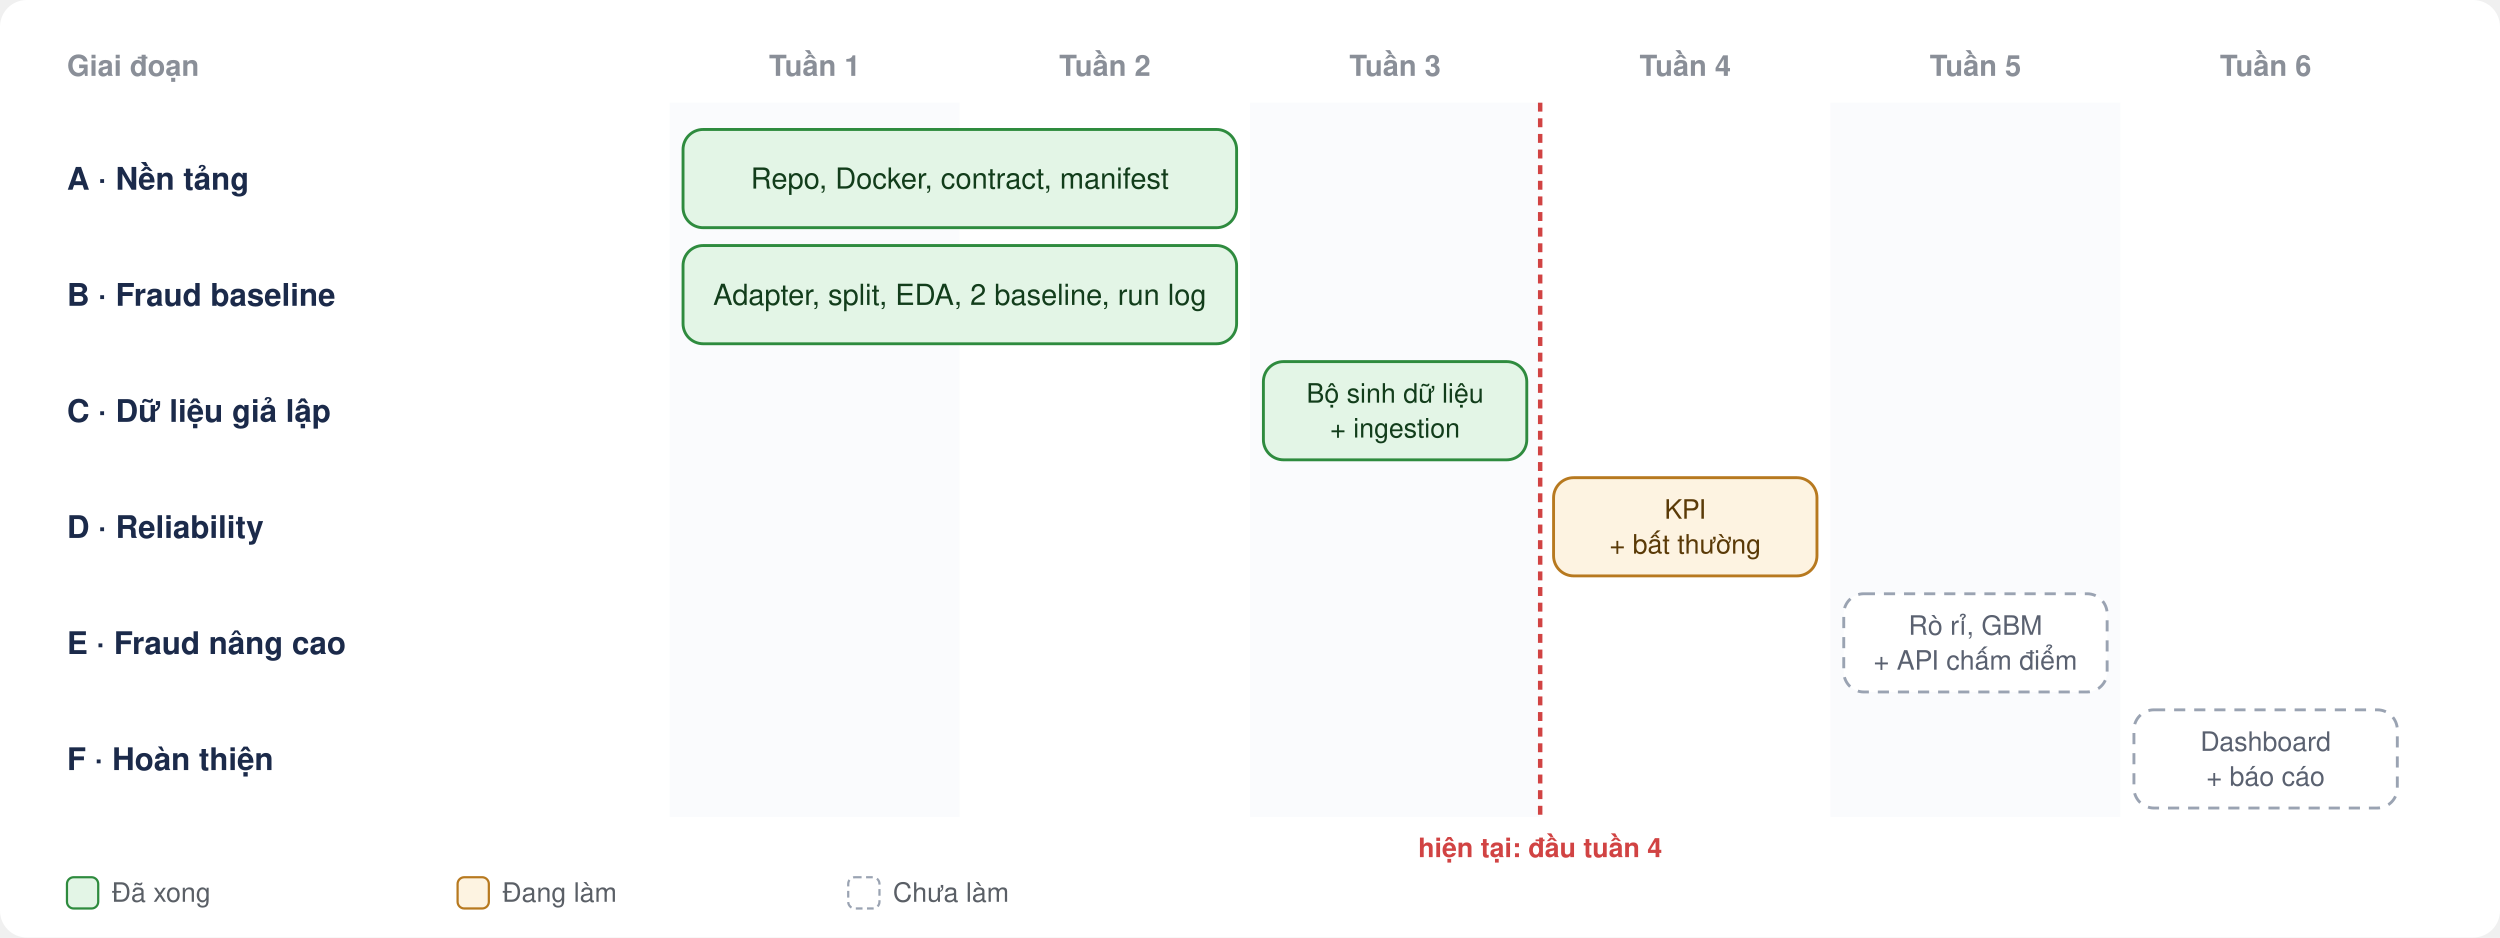
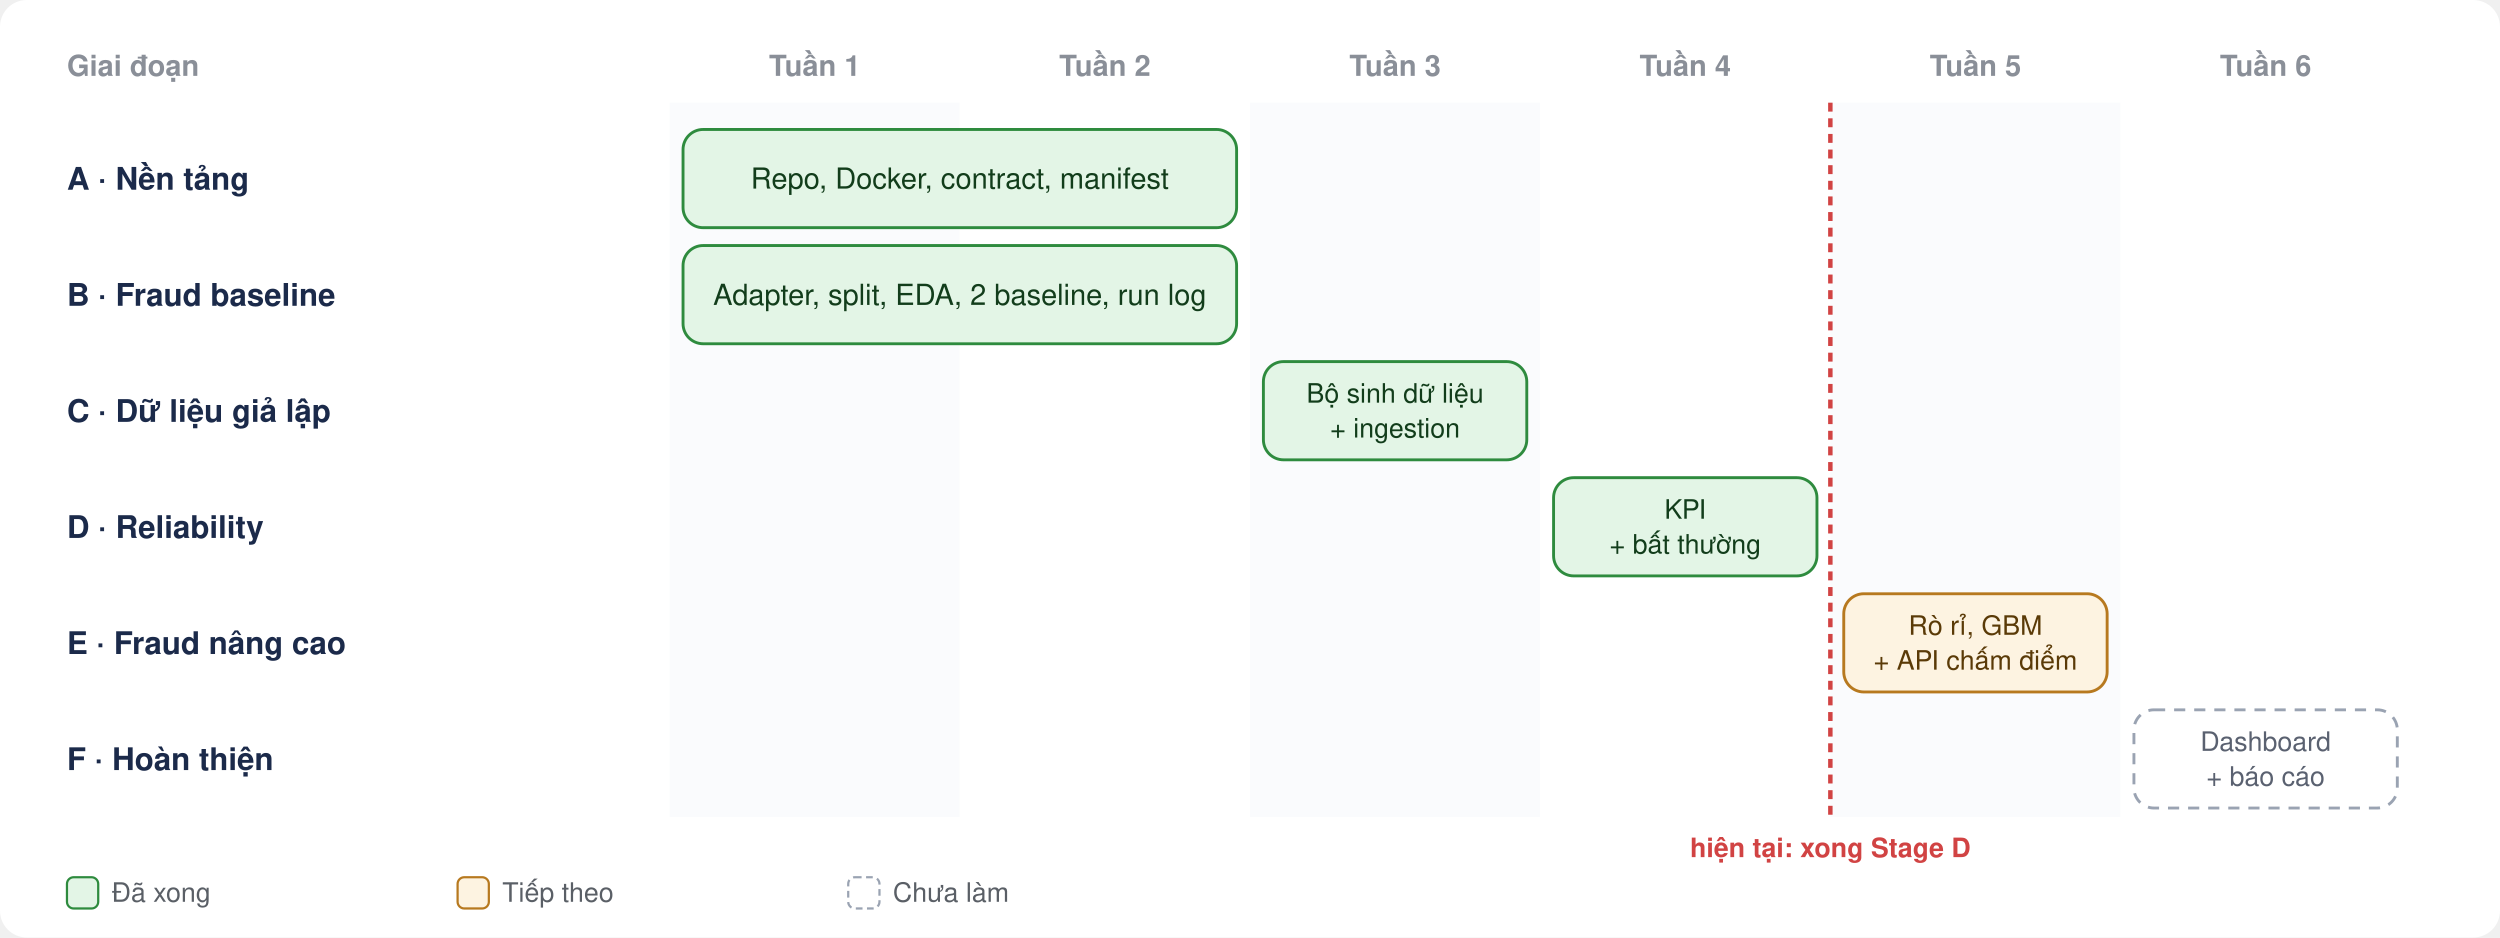
<svg xmlns="http://www.w3.org/2000/svg" width="1120" height="420" viewBox="0 0 1120 420" font-family="Segoe UI, Helvetica Neue, Helvetica, Arial, sans-serif">
  <defs>
    <marker id="ah" viewBox="0 0 10 10" refX="9" refY="5" markerWidth="7" markerHeight="7" orient="auto-start-reverse">
      <path d="M0,0 L10,5 L0,10 z" fill="#7a7f87" />
    </marker>
  </defs>
  <rect width="1120" height="420" rx="12" fill="#ffffff" />
  <text x="30" y="34" text-anchor="start" font-size="13" font-weight="700" fill="#8a8f98">Giai đoạn</text>
  <rect x="300" y="46" width="130" height="320" fill="#fafbfd" />
  <text x="365.0" y="34" text-anchor="middle" font-size="13" font-weight="700" fill="#8a8f98">Tuần 1</text>
  <rect x="430" y="46" width="130" height="320" fill="#ffffff" />
  <text x="495.0" y="34" text-anchor="middle" font-size="13" font-weight="700" fill="#8a8f98">Tuần 2</text>
  <rect x="560" y="46" width="130" height="320" fill="#fafbfd" />
  <text x="625.0" y="34" text-anchor="middle" font-size="13" font-weight="700" fill="#8a8f98">Tuần 3</text>
  <rect x="690" y="46" width="130" height="320" fill="#ffffff" />
  <text x="755.0" y="34" text-anchor="middle" font-size="13" font-weight="700" fill="#8a8f98">Tuần 4</text>
  <rect x="820" y="46" width="130" height="320" fill="#fafbfd" />
  <text x="885.0" y="34" text-anchor="middle" font-size="13" font-weight="700" fill="#8a8f98">Tuần 5</text>
  <rect x="950" y="46" width="130" height="320" fill="#ffffff" />
  <text x="1015.0" y="34" text-anchor="middle" font-size="13" font-weight="700" fill="#8a8f98">Tuần 6</text>
  <text x="30" y="85" text-anchor="start" font-size="14" font-weight="700" fill="#1b2a4a">A · Nền tảng</text>
  <rect x="306" y="58" width="248" height="44" rx="9" fill="#e3f5e6" stroke="#2e8b3e" stroke-width="1.3" />
  <text x="430.0" y="84.5" text-anchor="middle" font-size="13" font-weight="400" fill="#123d1b">Repo, Docker, contract, manifest</text>
  <text x="30" y="137" text-anchor="start" font-size="14" font-weight="700" fill="#1b2a4a">B · Fraud baseline</text>
  <rect x="306" y="110" width="248" height="44" rx="9" fill="#e3f5e6" stroke="#2e8b3e" stroke-width="1.3" />
  <text x="430.0" y="136.6" text-anchor="middle" font-size="13" font-weight="400" fill="#123d1b">Adapter, split, EDA, 2 baseline, run log</text>
  <text x="30" y="189" text-anchor="start" font-size="14" font-weight="700" fill="#1b2a4a">C · Dữ liệu giả lập</text>
  <rect x="566" y="162" width="118" height="44" rx="9" fill="#e3f5e6" stroke="#2e8b3e" stroke-width="1.3" />
  <text x="625.0" y="180.4" text-anchor="middle" font-size="12" font-weight="400" fill="#123d1b">Bộ sinh dữ liệu</text>
  <text x="625.0" y="196.0" text-anchor="middle" font-size="12" font-weight="400" fill="#123d1b">+ ingestion</text>
  <text x="30" y="241" text-anchor="start" font-size="14" font-weight="700" fill="#1b2a4a">D · Reliability</text>
-   <rect x="696" y="214" width="118" height="44" rx="9" fill="#fdf3e1" stroke="#b7791f" stroke-width="1.3" />
-   <text x="755.0" y="232.4" text-anchor="middle" font-size="12" font-weight="400" fill="#5a3a07">KPI</text>
-   <text x="755.0" y="248.0" text-anchor="middle" font-size="12" font-weight="400" fill="#5a3a07">+ bất thường</text>
+   <rect x="696" y="214" width="118" height="44" rx="9" fill="#e3f5e6" stroke="#2e8b3e" stroke-width="1.3" />
+   <text x="755.0" y="232.4" text-anchor="middle" font-size="12" font-weight="400" fill="#123d1b">KPI</text>
+   <text x="755.0" y="248.0" text-anchor="middle" font-size="12" font-weight="400" fill="#123d1b">+ bất thường</text>
  <text x="30" y="293" text-anchor="start" font-size="14" font-weight="700" fill="#1b2a4a">E · Fraud nâng cao</text>
-   <rect x="826" y="266" width="118" height="44" rx="9" fill="#ffffff" stroke="#9aa3b2" stroke-width="1.3" stroke-dasharray="5 4" />
-   <text x="885.0" y="284.4" text-anchor="middle" font-size="12" font-weight="400" fill="#5a6170">Rò rỉ, GBM</text>
-   <text x="885.0" y="300.0" text-anchor="middle" font-size="12" font-weight="400" fill="#5a6170">+ API chấm điểm</text>
+   <rect x="826" y="266" width="118" height="44" rx="9" fill="#fdf3e1" stroke="#b7791f" stroke-width="1.3" />
+   <text x="885.0" y="284.4" text-anchor="middle" font-size="12" font-weight="400" fill="#5a3a07">Rò rỉ, GBM</text>
+   <text x="885.0" y="300.0" text-anchor="middle" font-size="12" font-weight="400" fill="#5a3a07">+ API chấm điểm</text>
  <text x="30" y="345" text-anchor="start" font-size="14" font-weight="700" fill="#1b2a4a">F · Hoàn thiện</text>
  <rect x="956" y="318" width="118" height="44" rx="9" fill="#ffffff" stroke="#9aa3b2" stroke-width="1.3" stroke-dasharray="5 4" />
  <text x="1015.0" y="336.4" text-anchor="middle" font-size="12" font-weight="400" fill="#5a6170">Dashboard</text>
  <text x="1015.0" y="352.0" text-anchor="middle" font-size="12" font-weight="400" fill="#5a6170">+ báo cáo</text>
-   <line x1="690" y1="46" x2="690" y2="366" stroke="#d14343" stroke-width="2" stroke-dasharray="4 3" />
-   <text x="690" y="384" text-anchor="middle" font-size="12" font-weight="700" fill="#d14343">hiện tại: đầu tuần 4</text>
+   <line x1="820" y1="46" x2="820" y2="366" stroke="#d14343" stroke-width="2" stroke-dasharray="4 3" />
+   <text x="820" y="384" text-anchor="middle" font-size="12" font-weight="700" fill="#d14343">hiện tại: xong Stage D</text>
  <rect x="30" y="393" width="14" height="14" rx="3" fill="#e3f5e6" stroke="#2e8b3e" />
  <text x="50" y="404" text-anchor="start" font-size="12" font-weight="400" fill="#5a5f66">Đã xong</text>
  <rect x="205" y="393" width="14" height="14" rx="3" fill="#fdf3e1" stroke="#b7791f" />
-   <text x="225" y="404" text-anchor="start" font-size="12" font-weight="400" fill="#5a5f66">Đang làm</text>
+   <text x="225" y="404" text-anchor="start" font-size="12" font-weight="400" fill="#5a5f66">Tiếp theo</text>
  <rect x="380" y="393" width="14" height="14" rx="3" fill="#ffffff" stroke="#9aa3b2" stroke-dasharray="3 2" />
  <text x="400" y="404" text-anchor="start" font-size="12" font-weight="400" fill="#5a5f66">Chưa làm</text>
</svg>
